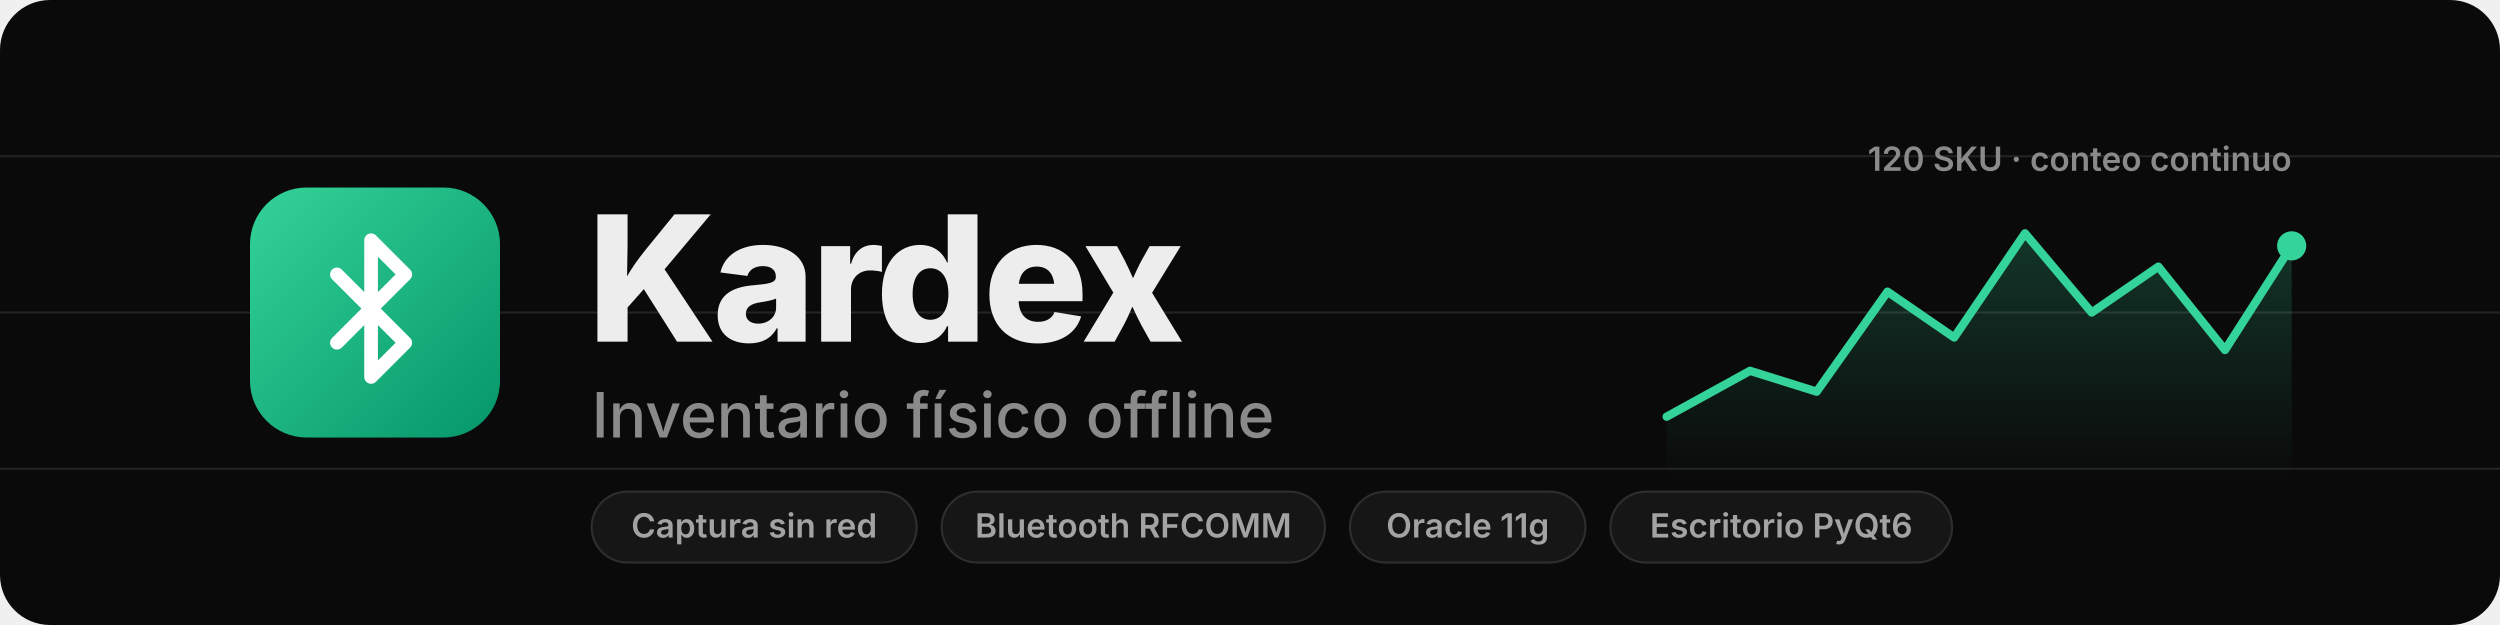
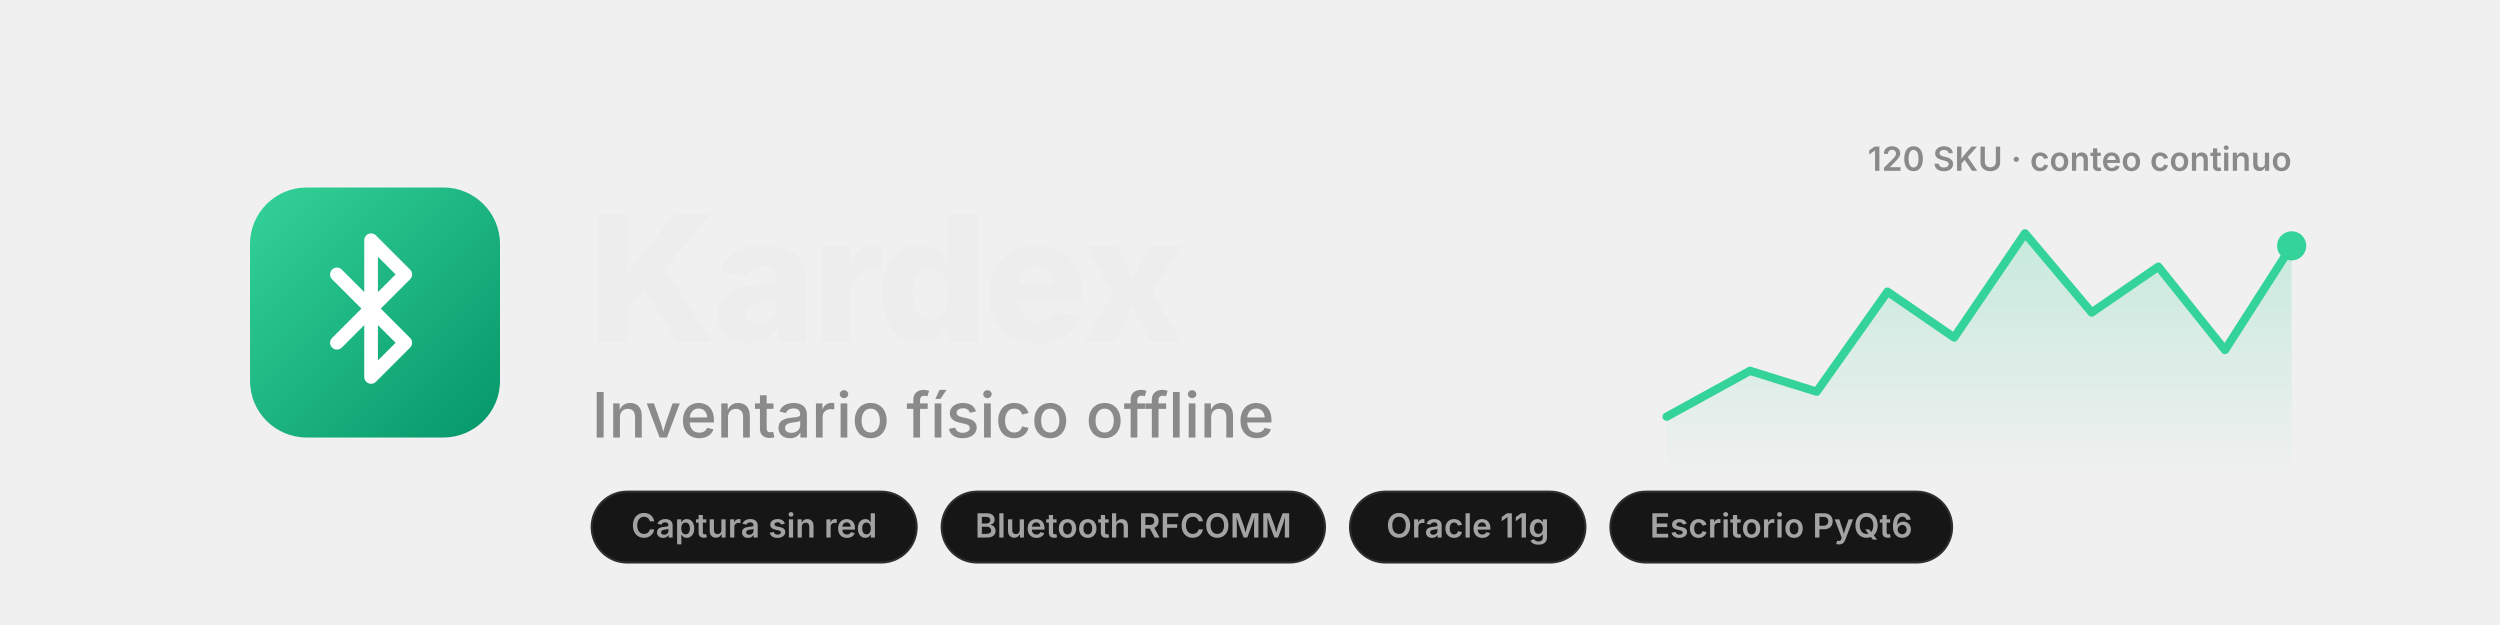
<svg xmlns="http://www.w3.org/2000/svg" viewBox="0 0 1200 300" width="1200" height="300" role="img" aria-labelledby="t d">
  <defs>
    <linearGradient id="fondo" x1="0" y1="0" x2="1" y2="1">
      <stop offset="0" stop-color="#34D399" />
      <stop offset="1" stop-color="#059669" />
    </linearGradient>
    <linearGradient id="area" x1="0" y1="0" x2="0" y2="1">
      <stop offset="0" stop-color="#34D399" stop-opacity="0.22" />
      <stop offset="1" stop-color="#34D399" stop-opacity="0" />
    </linearGradient>
  </defs>
-   <rect width="1200" height="300" rx="24" fill="#0A0A0A" />
-   <g stroke="#232323" stroke-width="1">
-     <line x1="0" y1="75" x2="1200" y2="75" />
-     <line x1="0" y1="150" x2="1200" y2="150" />
-     <line x1="0" y1="225" x2="1200" y2="225" />
-   </g>
  <g transform="translate(120 90) scale(0.46875)">
    <rect width="256" height="256" rx="58" fill="url(#fondo)" />
    <g transform="translate(40 40) scale(7)" fill="none" stroke="#FFFFFF" stroke-width="2" stroke-linecap="round" stroke-linejoin="round">
      <path d="m7 7 10 10-5 5V2l5 5L7 17" />
    </g>
  </g>
  <text x="282" y="164" font-family="Inter, 'Segoe UI', Helvetica, Arial, sans-serif" font-size="84" font-weight="800" fill="#EDEDED" letter-spacing="-2">Kardex</text>
  <text x="284" y="210" font-family="Inter, 'Segoe UI', Helvetica, Arial, sans-serif" font-size="30" font-weight="500" fill="#8A8A8A">Inventario físico offline</text>
  <g font-family="Inter, 'Segoe UI', Helvetica, Arial, sans-serif" font-size="16" font-weight="600" fill="#A3A3A3">
    <rect x="284" y="236" width="156" height="34" rx="17" fill="#161616" stroke="#2E2E2E" />
    <text x="362" y="258" text-anchor="middle">Captura sin red</text>
    <rect x="452" y="236" width="184" height="34" rx="17" fill="#161616" stroke="#2E2E2E" />
    <text x="544" y="258" text-anchor="middle">Bluetooth RFCOMM</text>
    <rect x="648" y="236" width="113" height="34" rx="17" fill="#161616" stroke="#2E2E2E" />
    <text x="704.5" y="258" text-anchor="middle">Oracle 11g</text>
    <rect x="773" y="236" width="164" height="34" rx="17" fill="#161616" stroke="#2E2E2E" />
    <text x="855" y="258" text-anchor="middle">Escritorio PyQt6</text>
  </g>
  <path d="M800 200 L840 178 L872 188 L906 140 L938 162 L972 112 L1004 150 L1036 128 L1068 168 L1100 118 L1100 230 L800 230 Z" fill="url(#area)" />
  <polyline points="800,200 840,178 872,188 906,140 938,162 972,112 1004,150 1036,128 1068,168 1100,118" fill="none" stroke="#34D399" stroke-width="4" stroke-linecap="round" stroke-linejoin="round" />
  <circle cx="1100" cy="118" r="7" fill="#34D399" />
  <text x="1100" y="82" text-anchor="end" font-family="Inter, 'Segoe UI', Helvetica, Arial, sans-serif" font-size="16" font-weight="600" fill="#8A8A8A">120 SKU · conteo continuo</text>
</svg>
